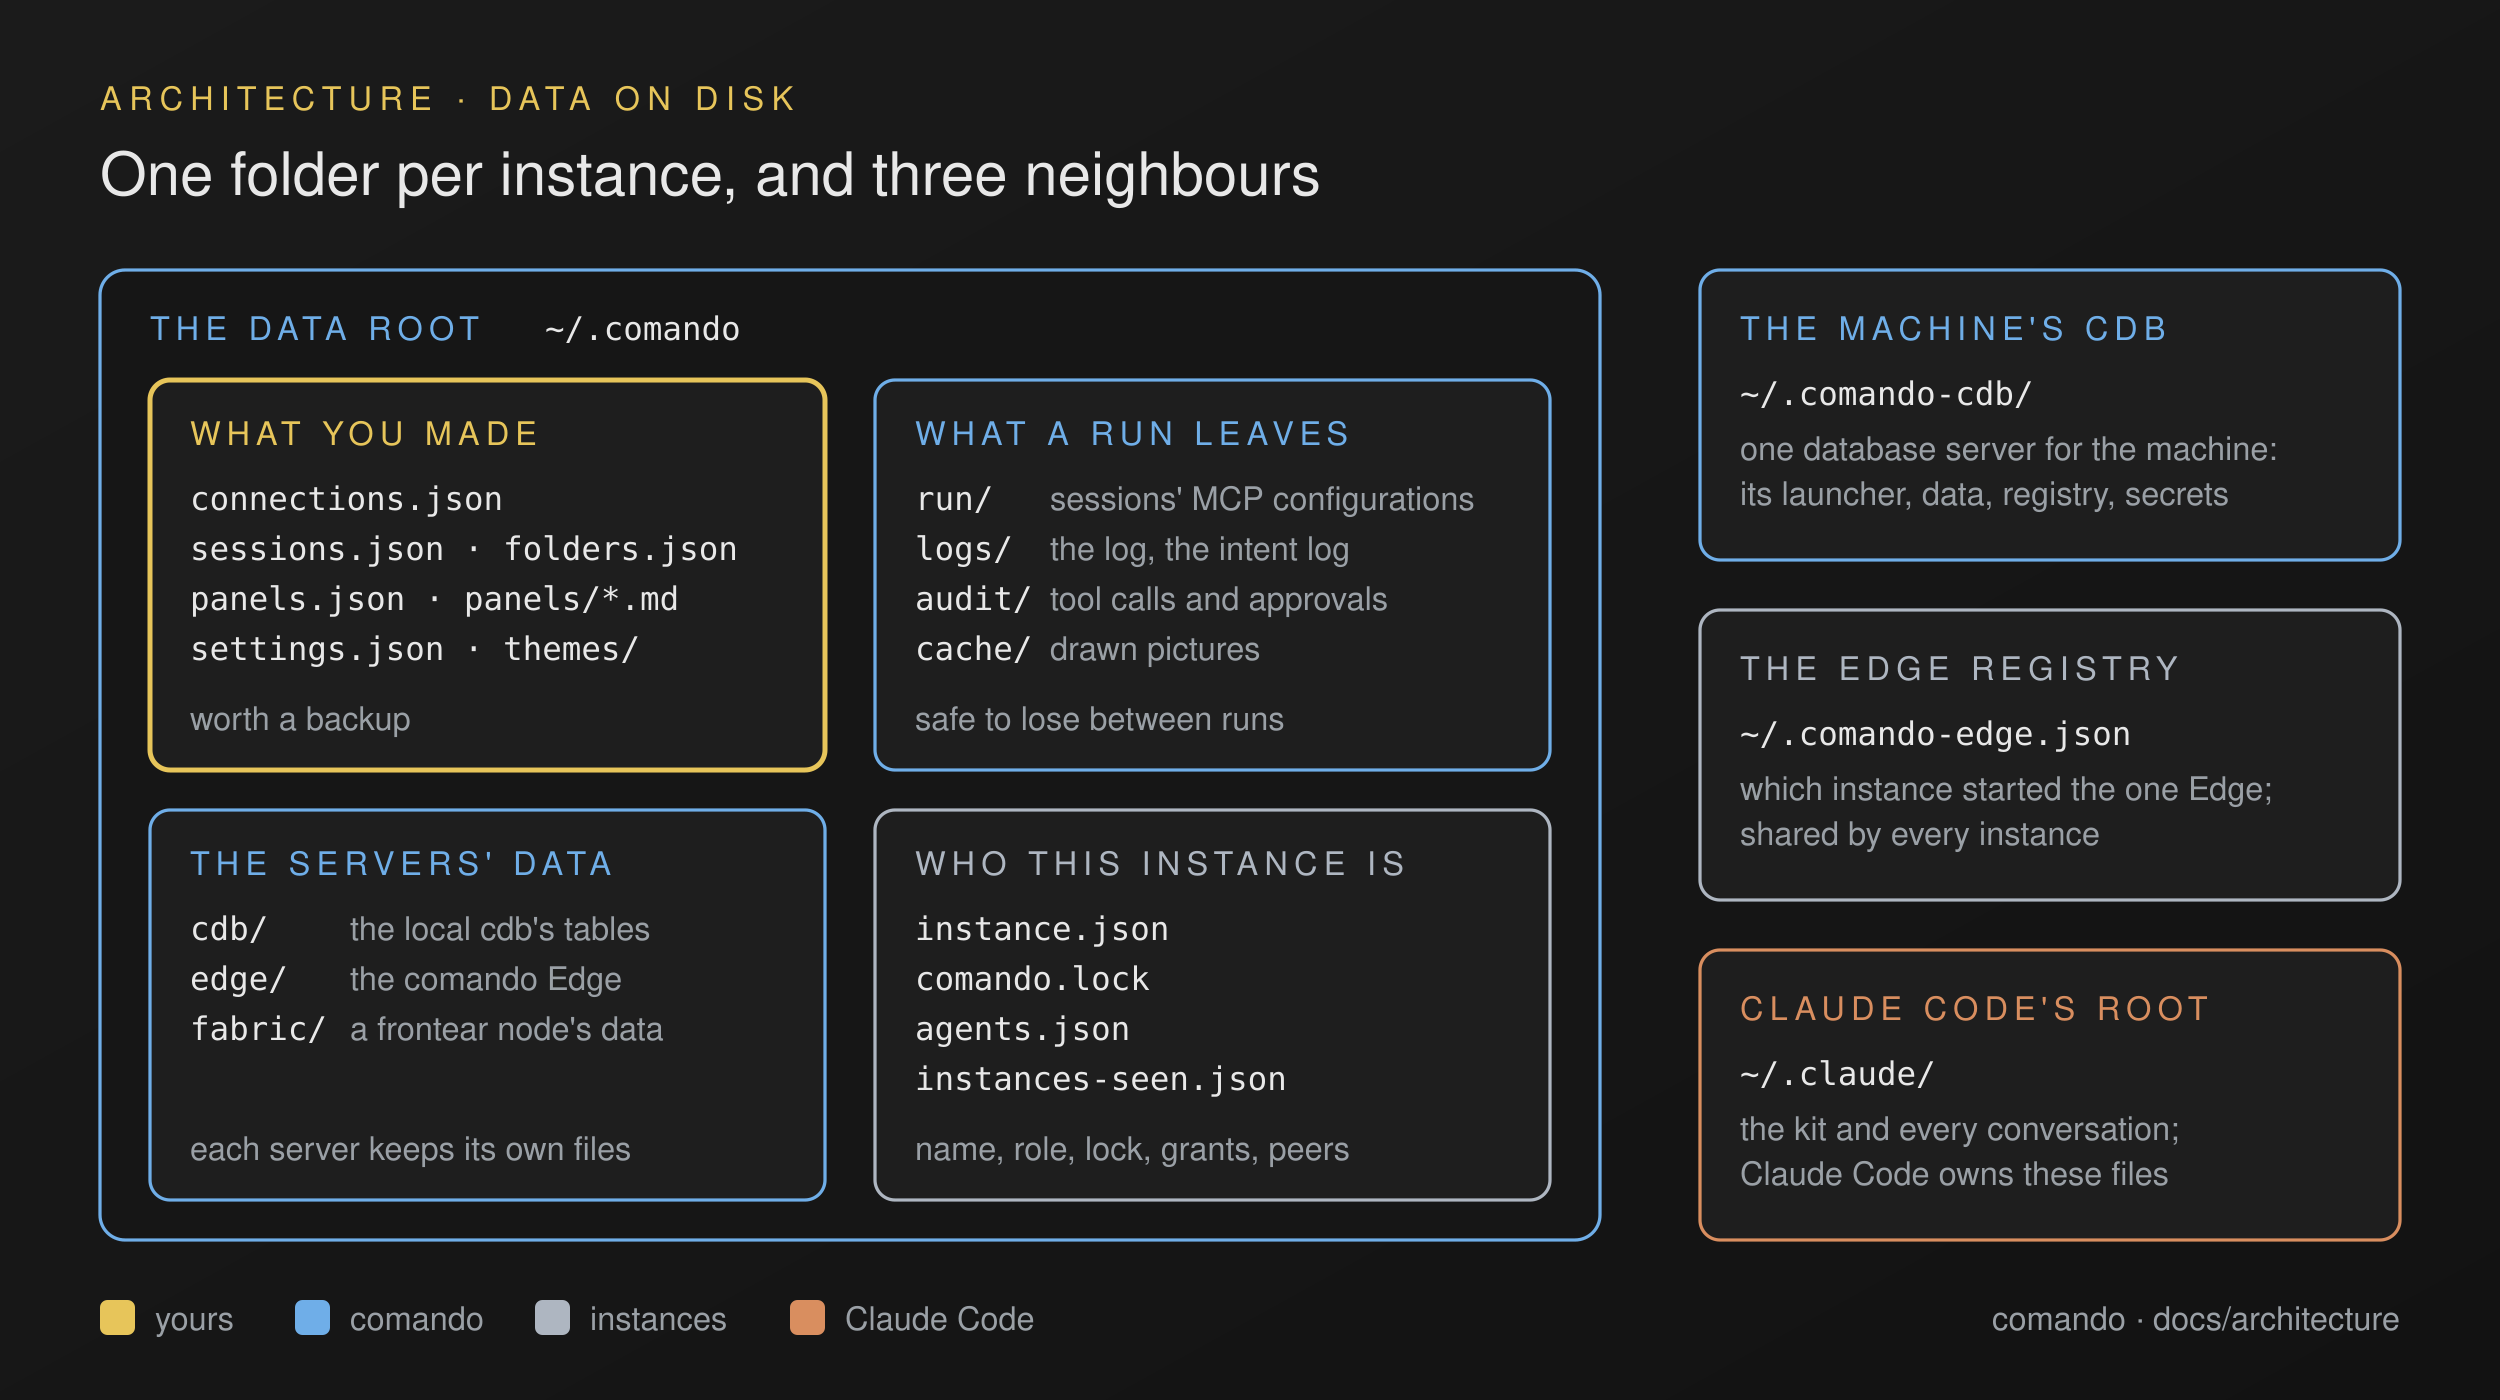
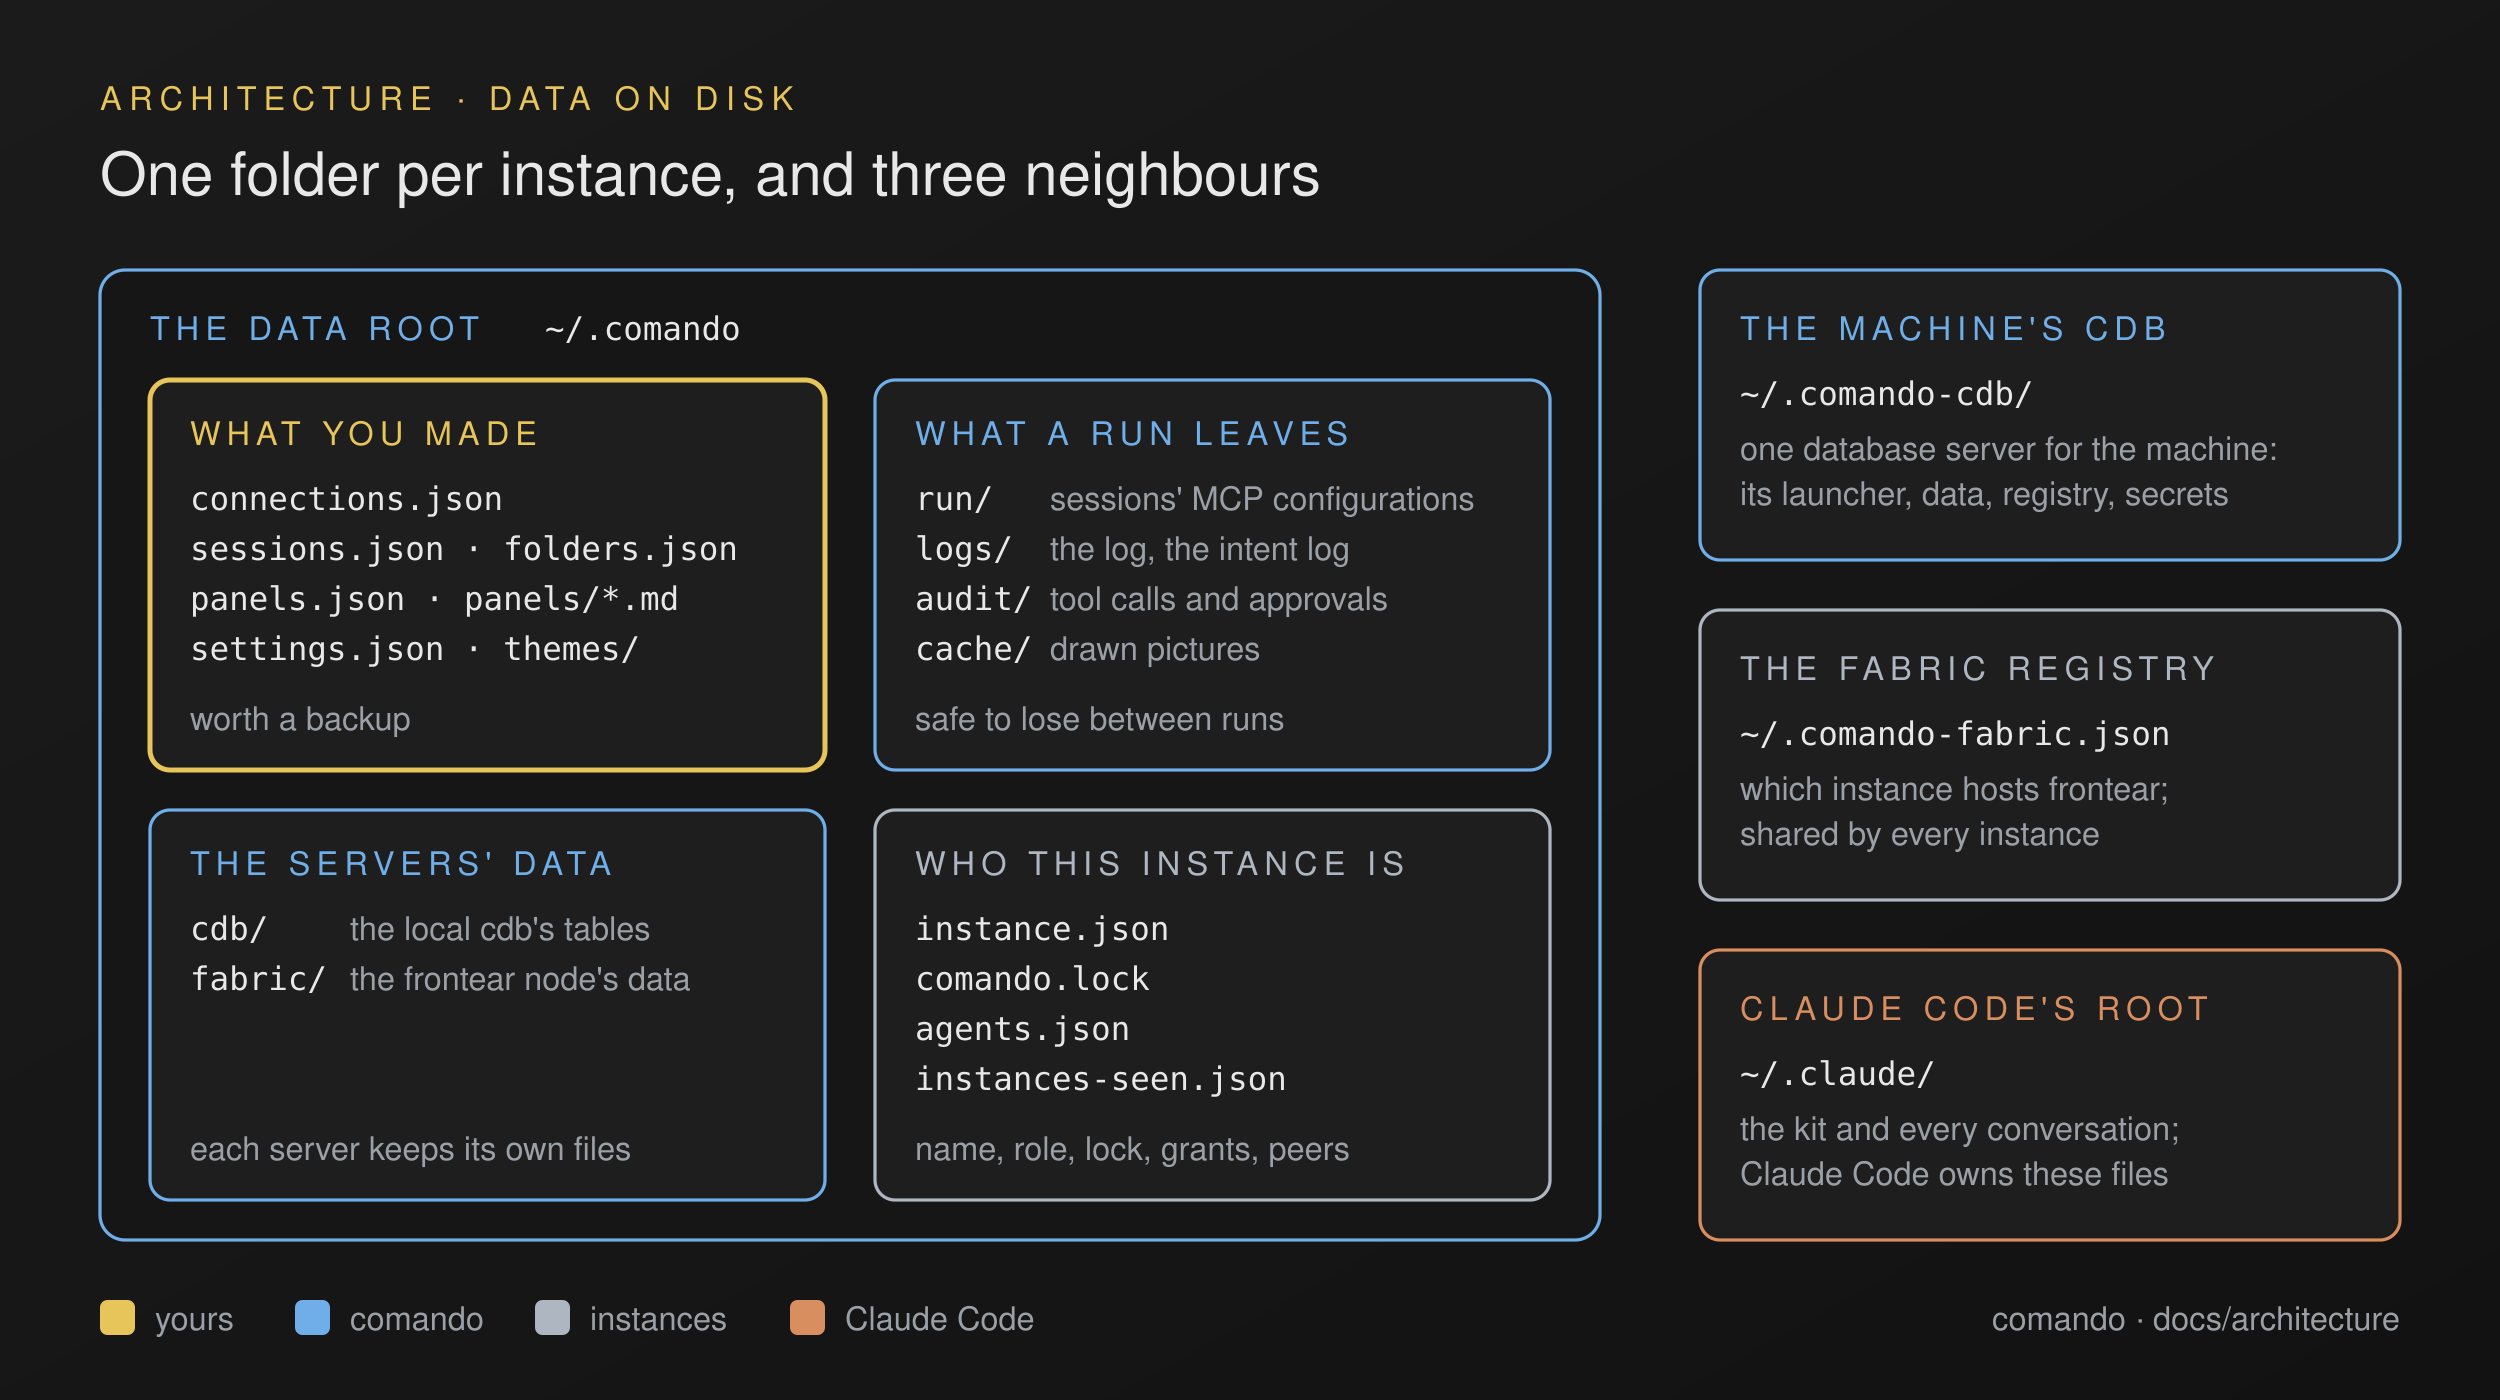
<svg xmlns="http://www.w3.org/2000/svg" width="1000" height="560" viewBox="0 0 1000 560" font-family="-apple-system, Segoe UI, Helvetica, Arial, sans-serif">
  <defs>
    <linearGradient id="bg" x1="0" y1="0" x2="1" y2="1">
      <stop offset="0" stop-color="#1B1B1B" />
      <stop offset="1" stop-color="#121212" />
    </linearGradient>
  </defs>
  <rect width="1000" height="560" fill="url(#bg)" />
  <text x="40" y="44" font-size="13" letter-spacing="3" fill="#E7C55A">ARCHITECTURE · DATA ON DISK</text>
  <text x="40" y="78" font-size="24" font-weight="300" fill="#E8E8E8">One folder per instance, and three neighbours</text>
  <rect x="40" y="108" width="600" height="388" rx="10" fill="#161616" stroke="#6FAEE8" stroke-width="1.3" />
  <text x="60" y="136" font-size="13" letter-spacing="2.5" fill="#6FAEE8">THE DATA ROOT</text>
  <text x="218" y="136" font-family="Menlo, Consolas, monospace" font-size="13" fill="#E8E8E8">~/.comando</text>
  <g fill="#1E1E1E" stroke-width="1.3">
    <rect x="60" y="152" width="270" height="156" rx="8" stroke="#E7C55A" stroke-width="2" />
    <rect x="350" y="152" width="270" height="156" rx="8" stroke="#6FAEE8" />
    <rect x="60" y="324" width="270" height="156" rx="8" stroke="#6FAEE8" />
    <rect x="350" y="324" width="270" height="156" rx="8" stroke="#AEB6C1" />
  </g>
  <g font-size="13" letter-spacing="2.5">
    <text x="76" y="178" fill="#E7C55A">WHAT YOU MADE</text>
    <text x="366" y="178" fill="#6FAEE8">WHAT A RUN LEAVES</text>
    <text x="76" y="350" fill="#6FAEE8">THE SERVERS' DATA</text>
    <text x="366" y="350" fill="#AEB6C1">WHO THIS INSTANCE IS</text>
  </g>
  <g font-family="Menlo, Consolas, monospace" font-size="13" fill="#E8E8E8">
    <text x="76" y="204">connections.json</text>
    <text x="76" y="224">sessions.json · folders.json</text>
    <text x="76" y="244">panels.json · panels/*.md</text>
    <text x="76" y="264">settings.json · themes/</text>
    <text x="366" y="204">run/</text>
    <text x="366" y="224">logs/</text>
    <text x="366" y="244">audit/</text>
    <text x="366" y="264">cache/</text>
    <text x="76" y="376">cdb/</text>
-     <text x="76" y="396">edge/</text>
-     <text x="76" y="416">fabric/</text>
+     <text x="76" y="396">fabric/</text>
    <text x="366" y="376">instance.json</text>
    <text x="366" y="396">comando.lock</text>
    <text x="366" y="416">agents.json</text>
    <text x="366" y="436">instances-seen.json</text>
  </g>
  <g font-size="13" fill="#9AA0A6">
    <text x="76" y="292">worth a backup</text>
    <text x="420" y="204">sessions' MCP configurations</text>
    <text x="420" y="224">the log, the intent log</text>
    <text x="420" y="244">tool calls and approvals</text>
    <text x="420" y="264">drawn pictures</text>
    <text x="366" y="292">safe to lose between runs</text>
    <text x="140" y="376">the local cdb's tables</text>
-     <text x="140" y="396">the comando Edge</text>
-     <text x="140" y="416">a frontear node's data</text>
+     <text x="140" y="396">the frontear node's data</text>
    <text x="76" y="464">each server keeps its own files</text>
    <text x="366" y="464">name, role, lock, grants, peers</text>
  </g>
  <g fill="#1E1E1E" stroke-width="1.3">
    <rect x="680" y="108" width="280" height="116" rx="8" stroke="#6FAEE8" />
    <rect x="680" y="244" width="280" height="116" rx="8" stroke="#AEB6C1" />
    <rect x="680" y="380" width="280" height="116" rx="8" stroke="#D98E5F" />
  </g>
  <g font-family="Menlo, Consolas, monospace" font-size="13" fill="#E8E8E8">
    <text x="696" y="162">~/.comando-cdb/</text>
-     <text x="696" y="298">~/.comando-edge.json</text>
+     <text x="696" y="298">~/.comando-fabric.json</text>
    <text x="696" y="434">~/.claude/</text>
  </g>
  <g font-size="13" letter-spacing="2.5">
    <text x="696" y="136" fill="#6FAEE8">THE MACHINE'S CDB</text>
-     <text x="696" y="272" fill="#AEB6C1">THE EDGE REGISTRY</text>
+     <text x="696" y="272" fill="#AEB6C1">THE FABRIC REGISTRY</text>
    <text x="696" y="408" fill="#D98E5F">CLAUDE CODE'S ROOT</text>
  </g>
  <g font-size="13" fill="#9AA0A6">
    <text x="696" y="184">one database server for the machine:</text>
    <text x="696" y="202">its launcher, data, registry, secrets</text>
-     <text x="696" y="320">which instance started the one Edge;</text>
+     <text x="696" y="320">which instance hosts frontear;</text>
    <text x="696" y="338">shared by every instance</text>
    <text x="696" y="456">the kit and every conversation;</text>
    <text x="696" y="474">Claude Code owns these files</text>
  </g>
  <g font-size="13" fill="#9AA0A6">
    <rect x="40" y="520" width="14" height="14" rx="3" fill="#E7C55A" />
    <text x="62" y="532">yours</text>
    <rect x="118" y="520" width="14" height="14" rx="3" fill="#6FAEE8" />
    <text x="140" y="532">comando</text>
    <rect x="214" y="520" width="14" height="14" rx="3" fill="#AEB6C1" />
    <text x="236" y="532">instances</text>
    <rect x="316" y="520" width="14" height="14" rx="3" fill="#D98E5F" />
    <text x="338" y="532">Claude Code</text>
    <text x="960" y="532" text-anchor="end">comando · docs/architecture</text>
  </g>
</svg>
